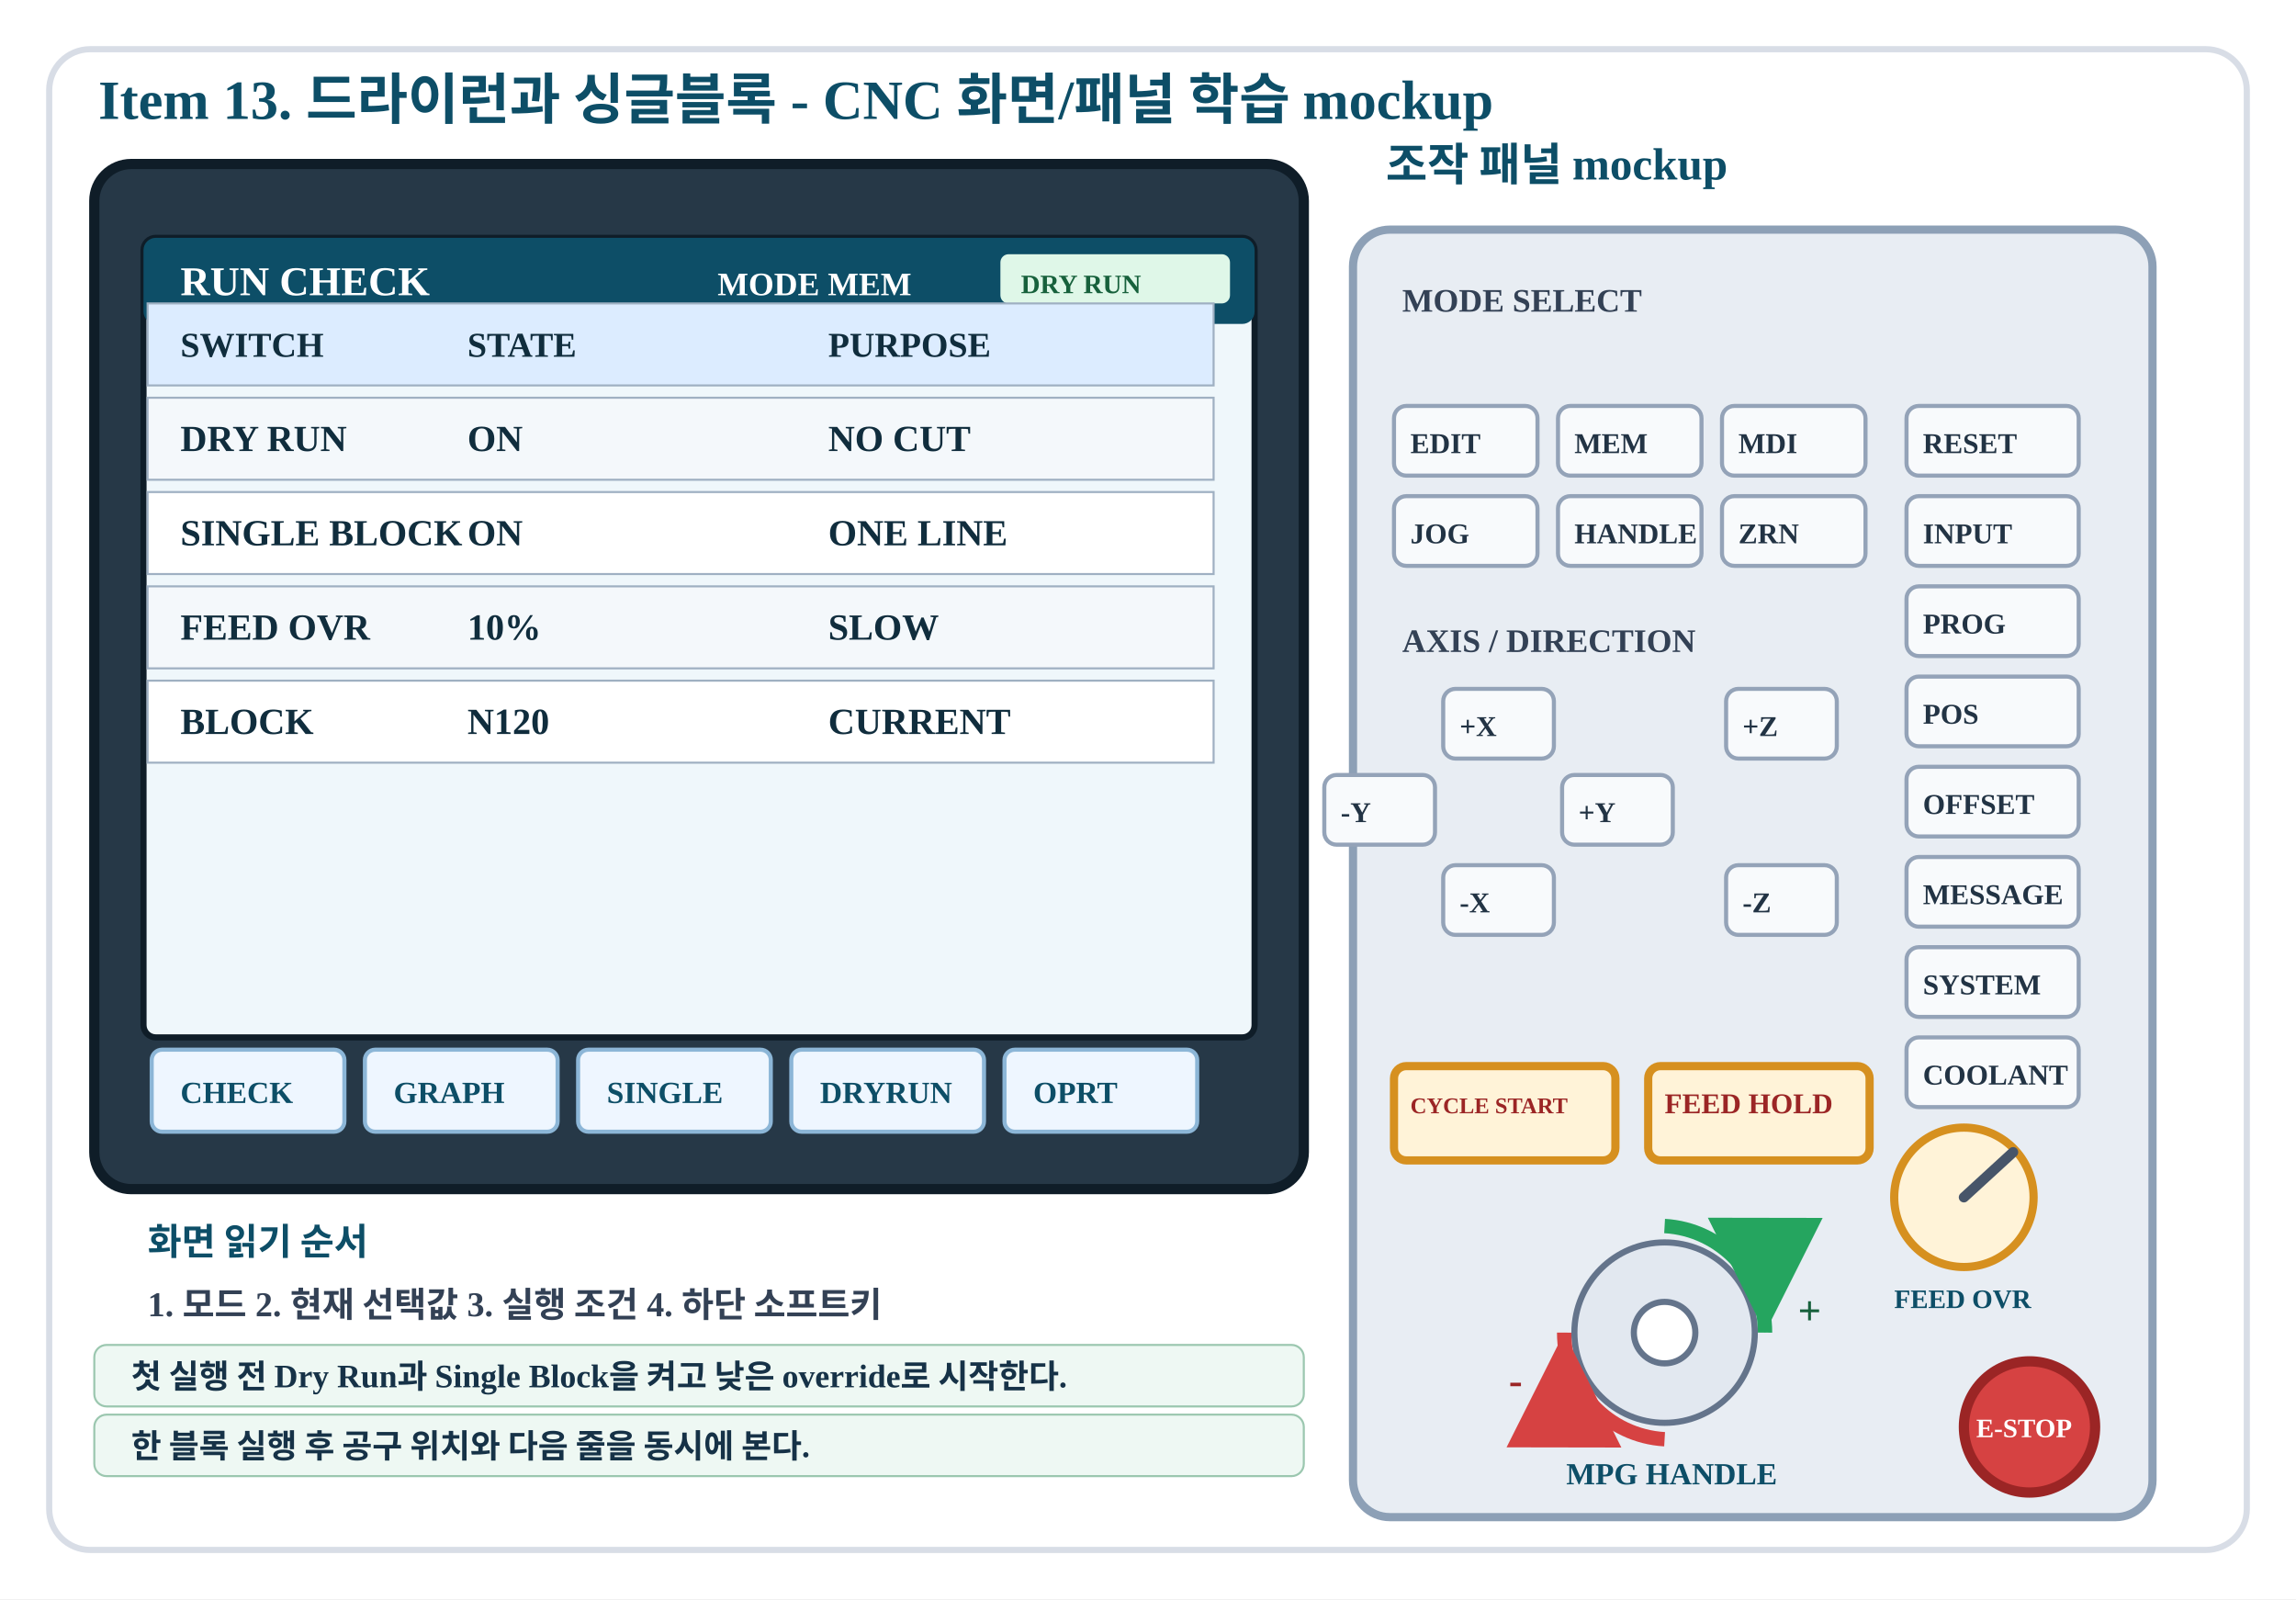
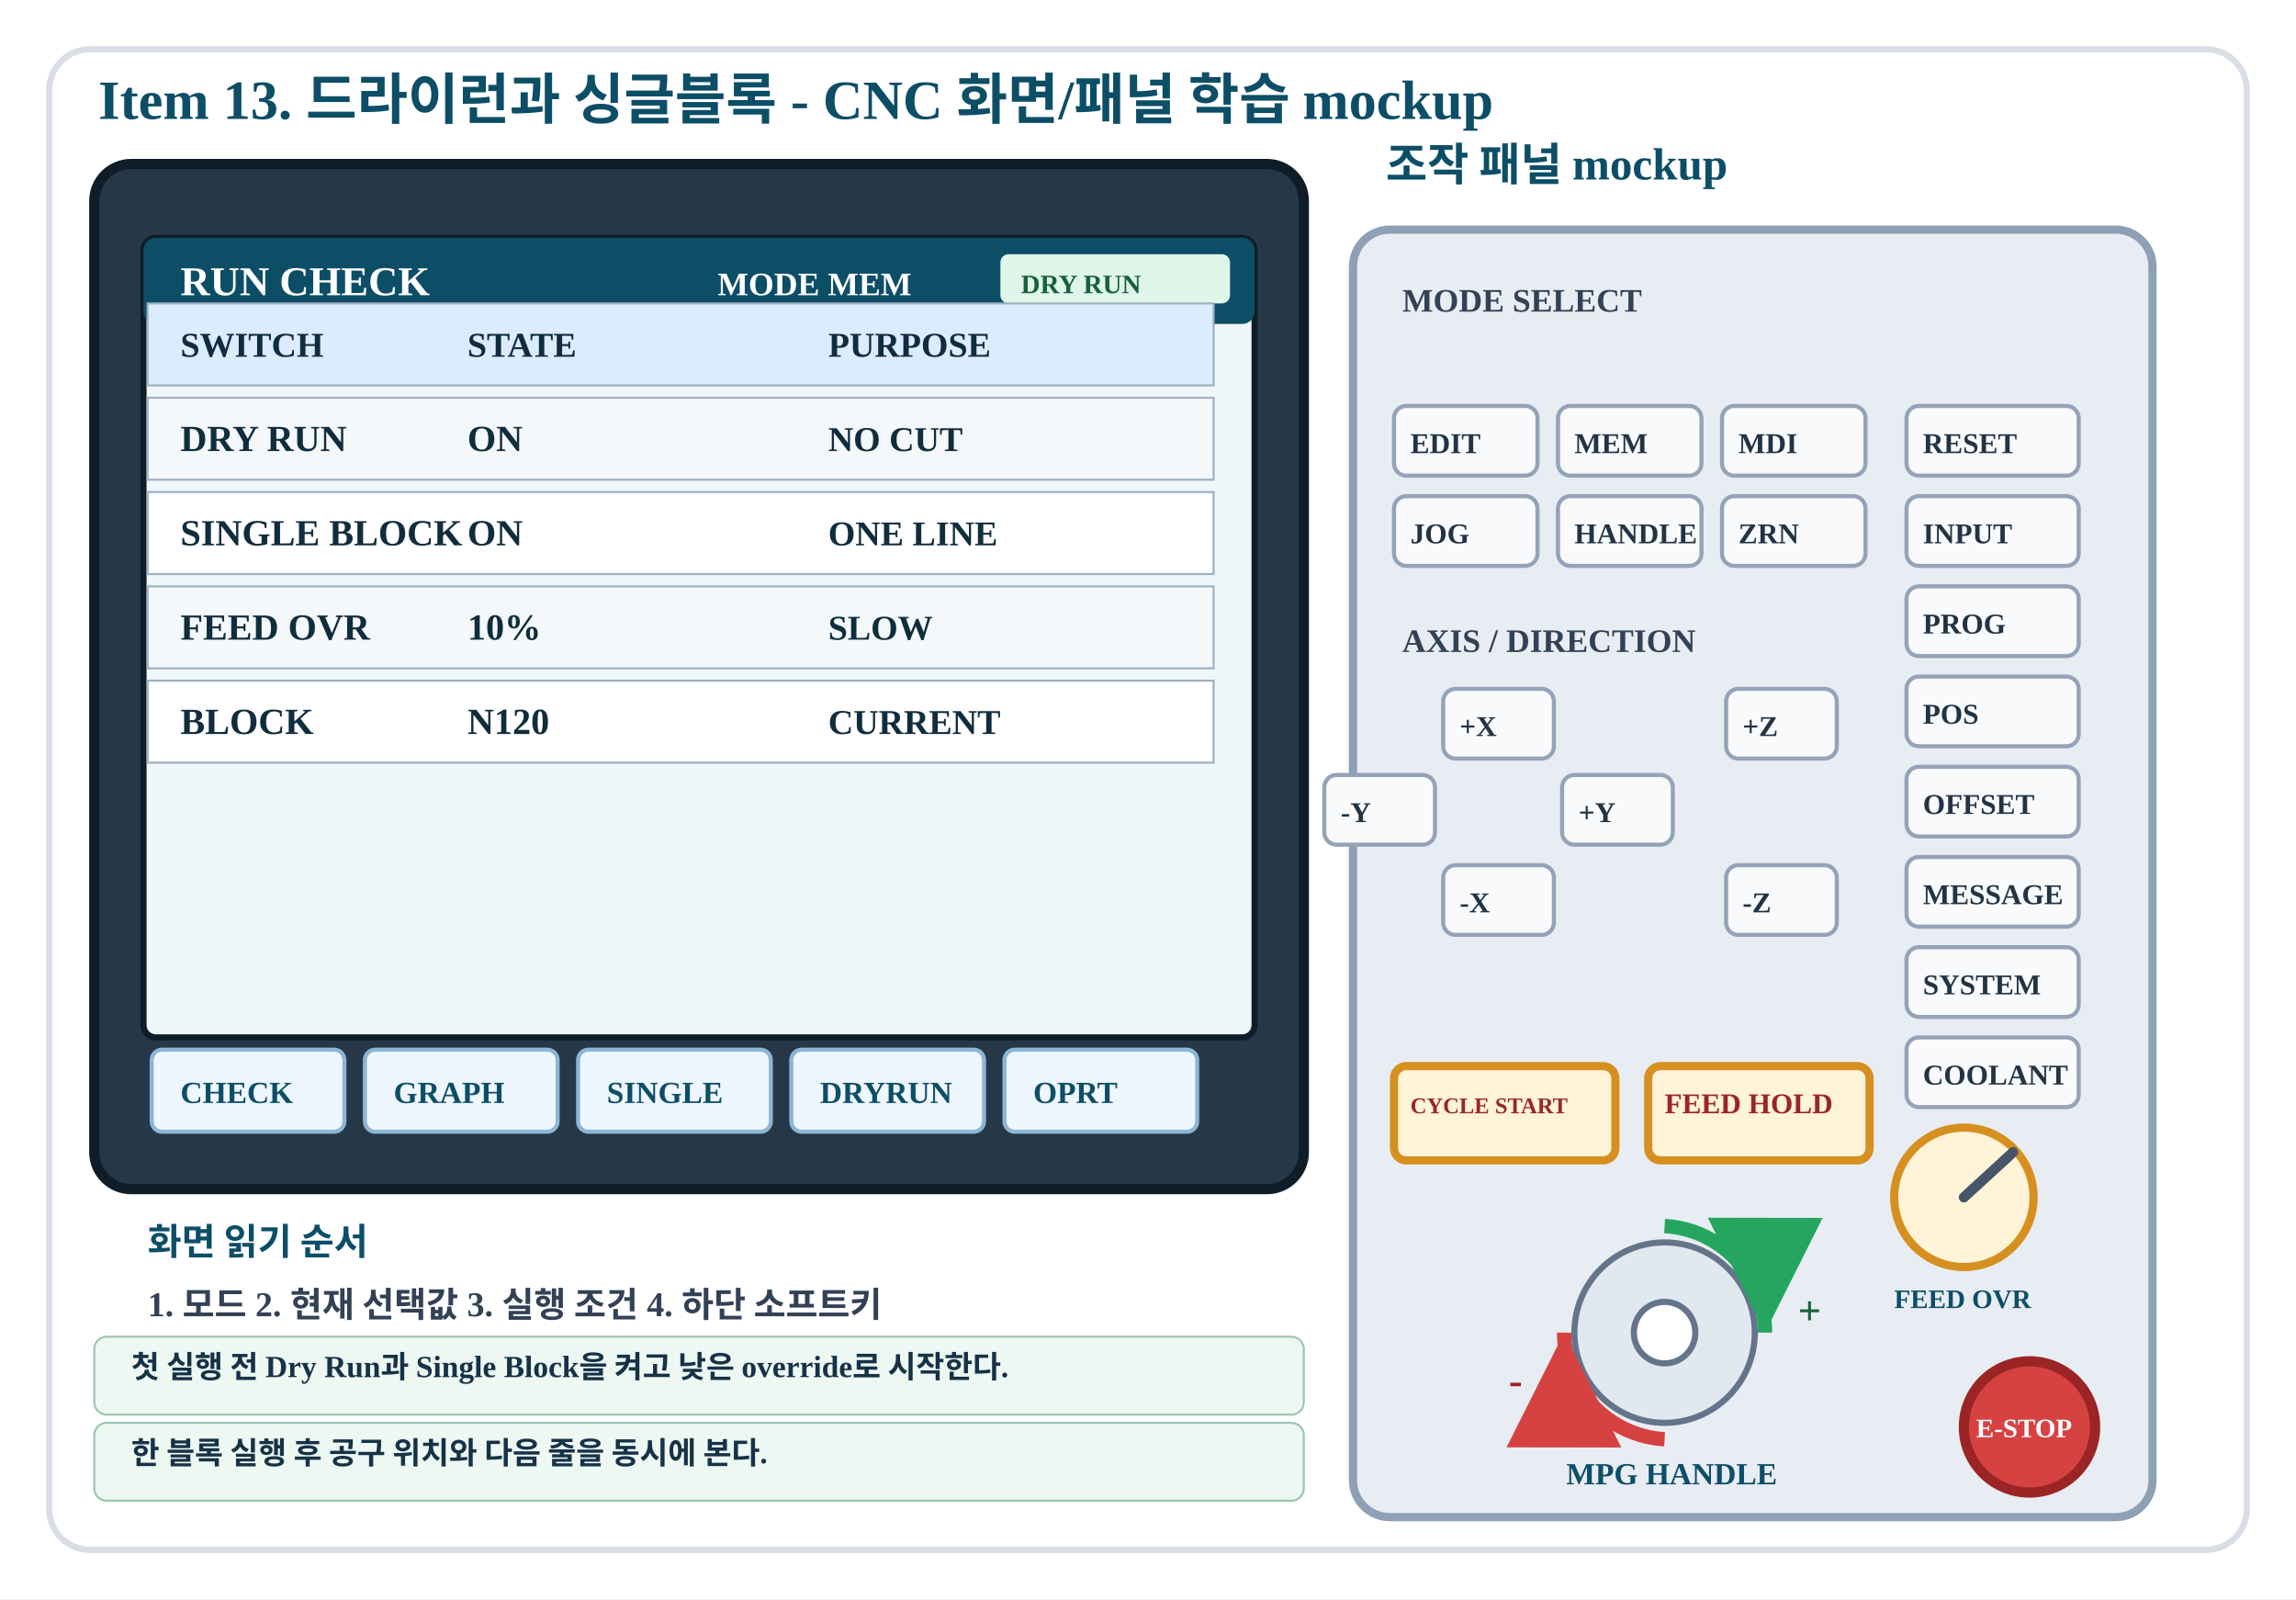
<svg xmlns="http://www.w3.org/2000/svg" width="1120" height="780" viewBox="0 0 1120 780" role="img" aria-labelledby="title desc">
  <defs>
    <marker id="arrow-red" markerWidth="12" markerHeight="12" refX="10" refY="6" orient="auto">
      <path d="M2,2 L10,6 L2,10 Z" fill="#d64242" />
    </marker>
    <marker id="arrow-green" markerWidth="12" markerHeight="12" refX="10" refY="6" orient="auto">
      <path d="M2,2 L10,6 L2,10 Z" fill="#25a55f" />
    </marker>
  </defs>
  <rect width="1120" height="780" fill="#ffffff" />
  <rect x="24" y="24" width="1072" height="732" rx="20" fill="#ffffff" stroke="#d8dde6" stroke-width="3" />
  <text x="48" y="58" font-size="27" font-weight="800" fill="#0d4e67">Item 13. 드라이런과 싱글블록 - CNC 화면/패널 학습 mockup</text>
  <g>
    <rect x="46" y="80" width="590" height="500" rx="18" fill="#263847" stroke="#0f1d28" stroke-width="5" />
    <rect x="70" y="116" width="542" height="390" rx="6" fill="#eff7fb" stroke="#0f1d28" stroke-width="3" />
    <rect x="70" y="116" width="542" height="42" rx="6" fill="#0d4e67" stroke="#0d4e67" stroke-width="0" />
    <text x="88" y="144" font-size="20" font-weight="800" fill="#ffffff">RUN CHECK</text>
    <text x="350" y="144" font-size="16" font-weight="800" fill="#ffffff">MODE MEM</text>
    <rect x="488" y="124" width="112" height="24" rx="4" fill="#dff7e8" stroke="none" stroke-width="0" />
    <text x="498" y="143" font-size="13" font-weight="800" fill="#17613c">DRY RUN</text>
    <rect x="72" y="148" width="520" height="40" rx="0" fill="#dcecff" stroke="#9fb0c2" stroke-width="1" />
    <text x="88" y="174" font-size="17" font-weight="800" fill="#102d3d">SWITCH</text>
    <text x="228" y="174" font-size="17" font-weight="800" fill="#102d3d">STATE</text>
-     <text x="404" y="174" font-size="17" font-weight="800" fill="#102d3d">PURPOSE</text>
+     <text x="404" y="174" font-size="17" font-weight="800" fill="#102d3d">
+       <tspan x="404" dy="0">PURPOSE</tspan>
+     </text>
    <rect x="72" y="194" width="520" height="40" rx="0" fill="#f4f8fb" stroke="#9fb0c2" stroke-width="1" />
    <text x="88" y="220" font-size="18" font-weight="600" fill="#102d3d">DRY RUN</text>
    <text x="228" y="220" font-size="18" font-weight="600" fill="#102d3d">ON</text>
-     <text x="404" y="220" font-size="18" font-weight="600" fill="#102d3d">NO CUT</text>
+     <text x="404" y="220" font-size="17" font-weight="600" fill="#102d3d">
+       <tspan x="404" dy="0">NO CUT</tspan>
+     </text>
    <rect x="72" y="240" width="520" height="40" rx="0" fill="#ffffff" stroke="#9fb0c2" stroke-width="1" />
    <text x="88" y="266" font-size="18" font-weight="600" fill="#102d3d">SINGLE BLOCK</text>
    <text x="228" y="266" font-size="18" font-weight="600" fill="#102d3d">ON</text>
-     <text x="404" y="266" font-size="18" font-weight="600" fill="#102d3d">ONE LINE</text>
+     <text x="404" y="266" font-size="17" font-weight="600" fill="#102d3d">
+       <tspan x="404" dy="0">ONE LINE</tspan>
+     </text>
    <rect x="72" y="286" width="520" height="40" rx="0" fill="#f4f8fb" stroke="#9fb0c2" stroke-width="1" />
    <text x="88" y="312" font-size="18" font-weight="600" fill="#102d3d">FEED OVR</text>
    <text x="228" y="312" font-size="18" font-weight="600" fill="#102d3d">10%</text>
-     <text x="404" y="312" font-size="18" font-weight="600" fill="#102d3d">SLOW</text>
+     <text x="404" y="312" font-size="17" font-weight="600" fill="#102d3d">
+       <tspan x="404" dy="0">SLOW</tspan>
+     </text>
    <rect x="72" y="332" width="520" height="40" rx="0" fill="#ffffff" stroke="#9fb0c2" stroke-width="1" />
    <text x="88" y="358" font-size="18" font-weight="600" fill="#102d3d">BLOCK</text>
    <text x="228" y="358" font-size="18" font-weight="600" fill="#102d3d">N120</text>
-     <text x="404" y="358" font-size="18" font-weight="600" fill="#102d3d">CURRENT</text>
+     <text x="404" y="358" font-size="17" font-weight="600" fill="#102d3d">
+       <tspan x="404" dy="0">CURRENT</tspan>
+     </text>
    <rect x="74" y="512" width="94" height="40" rx="5" fill="#eef6ff" stroke="#8cb6d7" stroke-width="2" />
    <text x="88" y="538" font-size="15" font-weight="800" fill="#0d4e67">CHECK</text>
    <rect x="178" y="512" width="94" height="40" rx="5" fill="#eef6ff" stroke="#8cb6d7" stroke-width="2" />
    <text x="192" y="538" font-size="15" font-weight="800" fill="#0d4e67">GRAPH</text>
    <rect x="282" y="512" width="94" height="40" rx="5" fill="#eef6ff" stroke="#8cb6d7" stroke-width="2" />
    <text x="296" y="538" font-size="15" font-weight="800" fill="#0d4e67">SINGLE</text>
    <rect x="386" y="512" width="94" height="40" rx="5" fill="#eef6ff" stroke="#8cb6d7" stroke-width="2" />
    <text x="400" y="538" font-size="15" font-weight="800" fill="#0d4e67">DRYRUN</text>
    <rect x="490" y="512" width="94" height="40" rx="5" fill="#eef6ff" stroke="#8cb6d7" stroke-width="2" />
    <text x="504" y="538" font-size="15" font-weight="800" fill="#0d4e67">OPRT</text>
    <text x="72" y="612" font-size="18" font-weight="800" fill="#0d4e67">화면 읽기 순서</text>
    <text x="72" y="642" font-size="17" font-weight="700" fill="#334155">1. 모드  2. 현재 선택값  3. 실행 조건  4. 하단 소프트키</text>
  </g>
  <g>
    <text x="676" y="88" font-size="22" font-weight="800" fill="#0d4e67">조작 패널 mockup</text>
    <rect x="660" y="112" width="390" height="628" rx="18" fill="#e8edf3" stroke="#8da0b6" stroke-width="4" />
    <text x="684" y="152" font-size="16" font-weight="800" fill="#334155">MODE SELECT</text>
    <rect x="680" y="198" width="70" height="34" rx="6" fill="#f8fafc" stroke="#94a3b8" stroke-width="2" />
    <text x="688" y="221" font-size="14" font-weight="800" fill="#223344">EDIT</text>
    <rect x="760" y="198" width="70" height="34" rx="6" fill="#f8fafc" stroke="#94a3b8" stroke-width="2" />
    <text x="768" y="221" font-size="14" font-weight="800" fill="#223344">MEM</text>
    <rect x="840" y="198" width="70" height="34" rx="6" fill="#f8fafc" stroke="#94a3b8" stroke-width="2" />
    <text x="848" y="221" font-size="14" font-weight="800" fill="#223344">MDI</text>
    <rect x="680" y="242" width="70" height="34" rx="6" fill="#f8fafc" stroke="#94a3b8" stroke-width="2" />
    <text x="688" y="265" font-size="14" font-weight="800" fill="#223344">JOG</text>
    <rect x="760" y="242" width="70" height="34" rx="6" fill="#f8fafc" stroke="#94a3b8" stroke-width="2" />
    <text x="768" y="265" font-size="14" font-weight="800" fill="#223344">HANDLE</text>
    <rect x="840" y="242" width="70" height="34" rx="6" fill="#f8fafc" stroke="#94a3b8" stroke-width="2" />
    <text x="848" y="265" font-size="14" font-weight="800" fill="#223344">ZRN</text>
    <rect x="704" y="336" width="54" height="34" rx="6" fill="#f8fafc" stroke="#94a3b8" stroke-width="2" />
    <text x="712" y="359" font-size="14" font-weight="800" fill="#223344">+X</text>
    <rect x="704" y="422" width="54" height="34" rx="6" fill="#f8fafc" stroke="#94a3b8" stroke-width="2" />
    <text x="712" y="445" font-size="14" font-weight="800" fill="#223344">-X</text>
    <rect x="762" y="378" width="54" height="34" rx="6" fill="#f8fafc" stroke="#94a3b8" stroke-width="2" />
    <text x="770" y="401" font-size="14" font-weight="800" fill="#223344">+Y</text>
    <rect x="646" y="378" width="54" height="34" rx="6" fill="#f8fafc" stroke="#94a3b8" stroke-width="2" />
    <text x="654" y="401" font-size="14" font-weight="800" fill="#223344">-Y</text>
    <rect x="842" y="336" width="54" height="34" rx="6" fill="#f8fafc" stroke="#94a3b8" stroke-width="2" />
    <text x="850" y="359" font-size="14" font-weight="800" fill="#223344">+Z</text>
    <rect x="842" y="422" width="54" height="34" rx="6" fill="#f8fafc" stroke="#94a3b8" stroke-width="2" />
    <text x="850" y="445" font-size="14" font-weight="800" fill="#223344">-Z</text>
    <rect x="680" y="520" width="108" height="46" rx="6" fill="#fff3d8" stroke="#d6901f" stroke-width="4" />
    <text x="688" y="543" font-size="11" font-weight="800" fill="#9b2525">CYCLE START</text>
    <rect x="804" y="520" width="108" height="46" rx="6" fill="#fff3d8" stroke="#d6901f" stroke-width="4" />
    <text x="812" y="543" font-size="14" font-weight="800" fill="#9b2525">FEED HOLD</text>
    <rect x="930" y="198" width="84" height="34" rx="6" fill="#f8fafc" stroke="#94a3b8" stroke-width="2" />
    <text x="938" y="221" font-size="14" font-weight="800" fill="#223344">RESET</text>
    <rect x="930" y="242" width="84" height="34" rx="6" fill="#f8fafc" stroke="#94a3b8" stroke-width="2" />
    <text x="938" y="265" font-size="14" font-weight="800" fill="#223344">INPUT</text>
    <rect x="930" y="286" width="84" height="34" rx="6" fill="#f8fafc" stroke="#94a3b8" stroke-width="2" />
    <text x="938" y="309" font-size="14" font-weight="800" fill="#223344">PROG</text>
    <rect x="930" y="330" width="84" height="34" rx="6" fill="#f8fafc" stroke="#94a3b8" stroke-width="2" />
    <text x="938" y="353" font-size="14" font-weight="800" fill="#223344">POS</text>
    <rect x="930" y="374" width="84" height="34" rx="6" fill="#f8fafc" stroke="#94a3b8" stroke-width="2" />
    <text x="938" y="397" font-size="14" font-weight="800" fill="#223344">OFFSET</text>
    <rect x="930" y="418" width="84" height="34" rx="6" fill="#f8fafc" stroke="#94a3b8" stroke-width="2" />
    <text x="938" y="441" font-size="14" font-weight="800" fill="#223344">MESSAGE</text>
    <rect x="930" y="462" width="84" height="34" rx="6" fill="#f8fafc" stroke="#94a3b8" stroke-width="2" />
    <text x="938" y="485" font-size="14" font-weight="800" fill="#223344">SYSTEM</text>
    <rect x="930" y="506" width="84" height="34" rx="6" fill="#f8fafc" stroke="#94a3b8" stroke-width="2" />
    <text x="938" y="529" font-size="14" font-weight="800" fill="#223344">COOLANT</text>
    <text x="684" y="318" font-size="16" font-weight="800" fill="#334155">AXIS / DIRECTION</text>
    <g>
      <circle cx="958" cy="584" r="34" fill="#fff3d8" stroke="#d6901f" stroke-width="4" />
      <line x1="958" y1="584" x2="982" y2="562" stroke="#475569" stroke-width="5" stroke-linecap="round" />
      <text x="924" y="638" font-size="13" font-weight="800" fill="#0d4e67">FEED OVR</text>
    </g>
    <g>
      <circle cx="812" cy="650" r="44" fill="#e2e8f0" stroke="#64748b" stroke-width="3" />
      <circle cx="812" cy="650" r="15" fill="#ffffff" stroke="#64748b" stroke-width="3" />
      <path d="M812 598 A52 52 0 0 1 861 650" fill="none" stroke="#25a55f" stroke-width="7" marker-end="url(#arrow-green)" />
      <path d="M812 702 A52 52 0 0 1 763 650" fill="none" stroke="#d64242" stroke-width="7" marker-end="url(#arrow-red)" />
      <text x="877" y="646" font-size="20" font-weight="800" fill="#17613c">+</text>
      <text x="736" y="680" font-size="20" font-weight="800" fill="#9b2525">-</text>
      <text x="764" y="724" font-size="15" font-weight="800" fill="#0d4e67">MPG HANDLE</text>
    </g>
    <circle cx="990" cy="696" r="32" fill="#d64242" stroke="#9b2525" stroke-width="5" />
    <text x="964" y="701" font-size="13" font-weight="800" fill="#ffffff">E-STOP</text>
  </g>
-   <rect x="46" y="656" width="590" height="30" rx="6" fill="#eef8f3" stroke="#9bc7af" stroke-width="1" />
-   <text x="64" y="677" font-size="16" font-weight="700" fill="#163247">첫 실행 전 Dry Run과 Single Block을 켜고 낮은 override로 시작한다.</text>
-   <rect x="46" y="690" width="590" height="30" rx="6" fill="#eef8f3" stroke="#9bc7af" stroke-width="1" />
-   <text x="64" y="711" font-size="16" font-weight="700" fill="#163247">한 블록 실행 후 공구 위치와 다음 줄을 동시에 본다.</text>
+   <rect x="46" y="652" width="590" height="38" rx="6" fill="#eef8f3" stroke="#9bc7af" stroke-width="1" />
+   <text x="64" y="672" font-size="15" font-weight="700" fill="#163247">
+     <tspan x="64" dy="0">첫 실행 전 Dry Run과 Single Block을 켜고 낮은 override로 시작한다.</tspan>
+   </text>
+   <rect x="46" y="694" width="590" height="38" rx="6" fill="#eef8f3" stroke="#9bc7af" stroke-width="1" />
+   <text x="64" y="714" font-size="15" font-weight="700" fill="#163247">
+     <tspan x="64" dy="0">한 블록 실행 후 공구 위치와 다음 줄을 동시에 본다.</tspan>
+   </text>
</svg>
